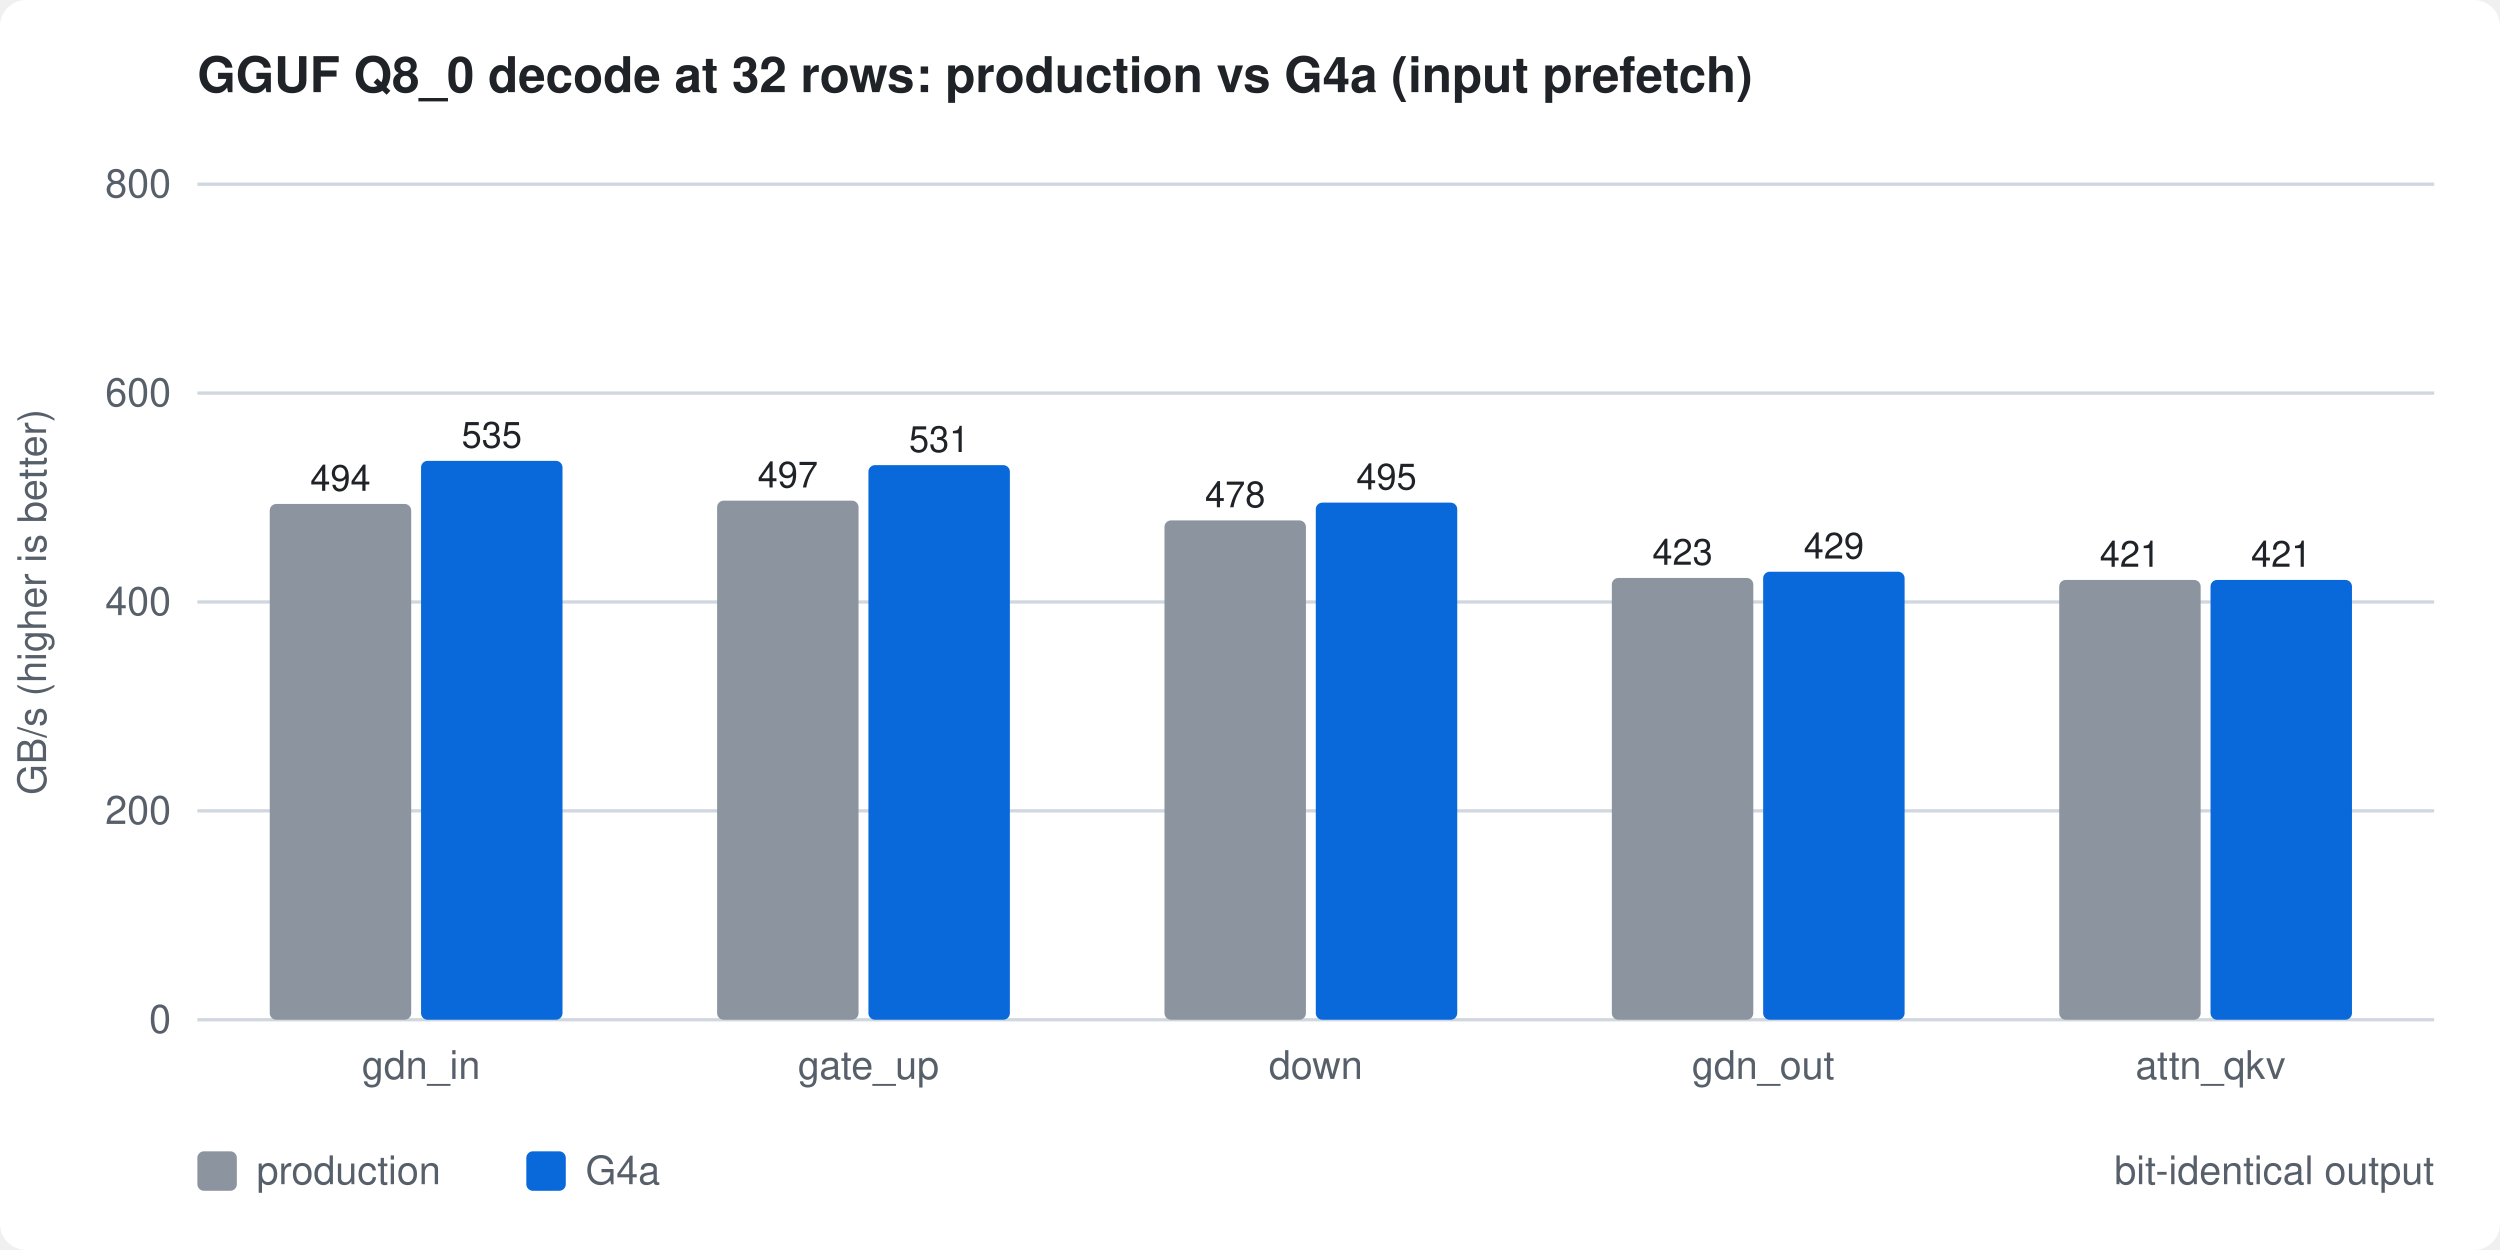
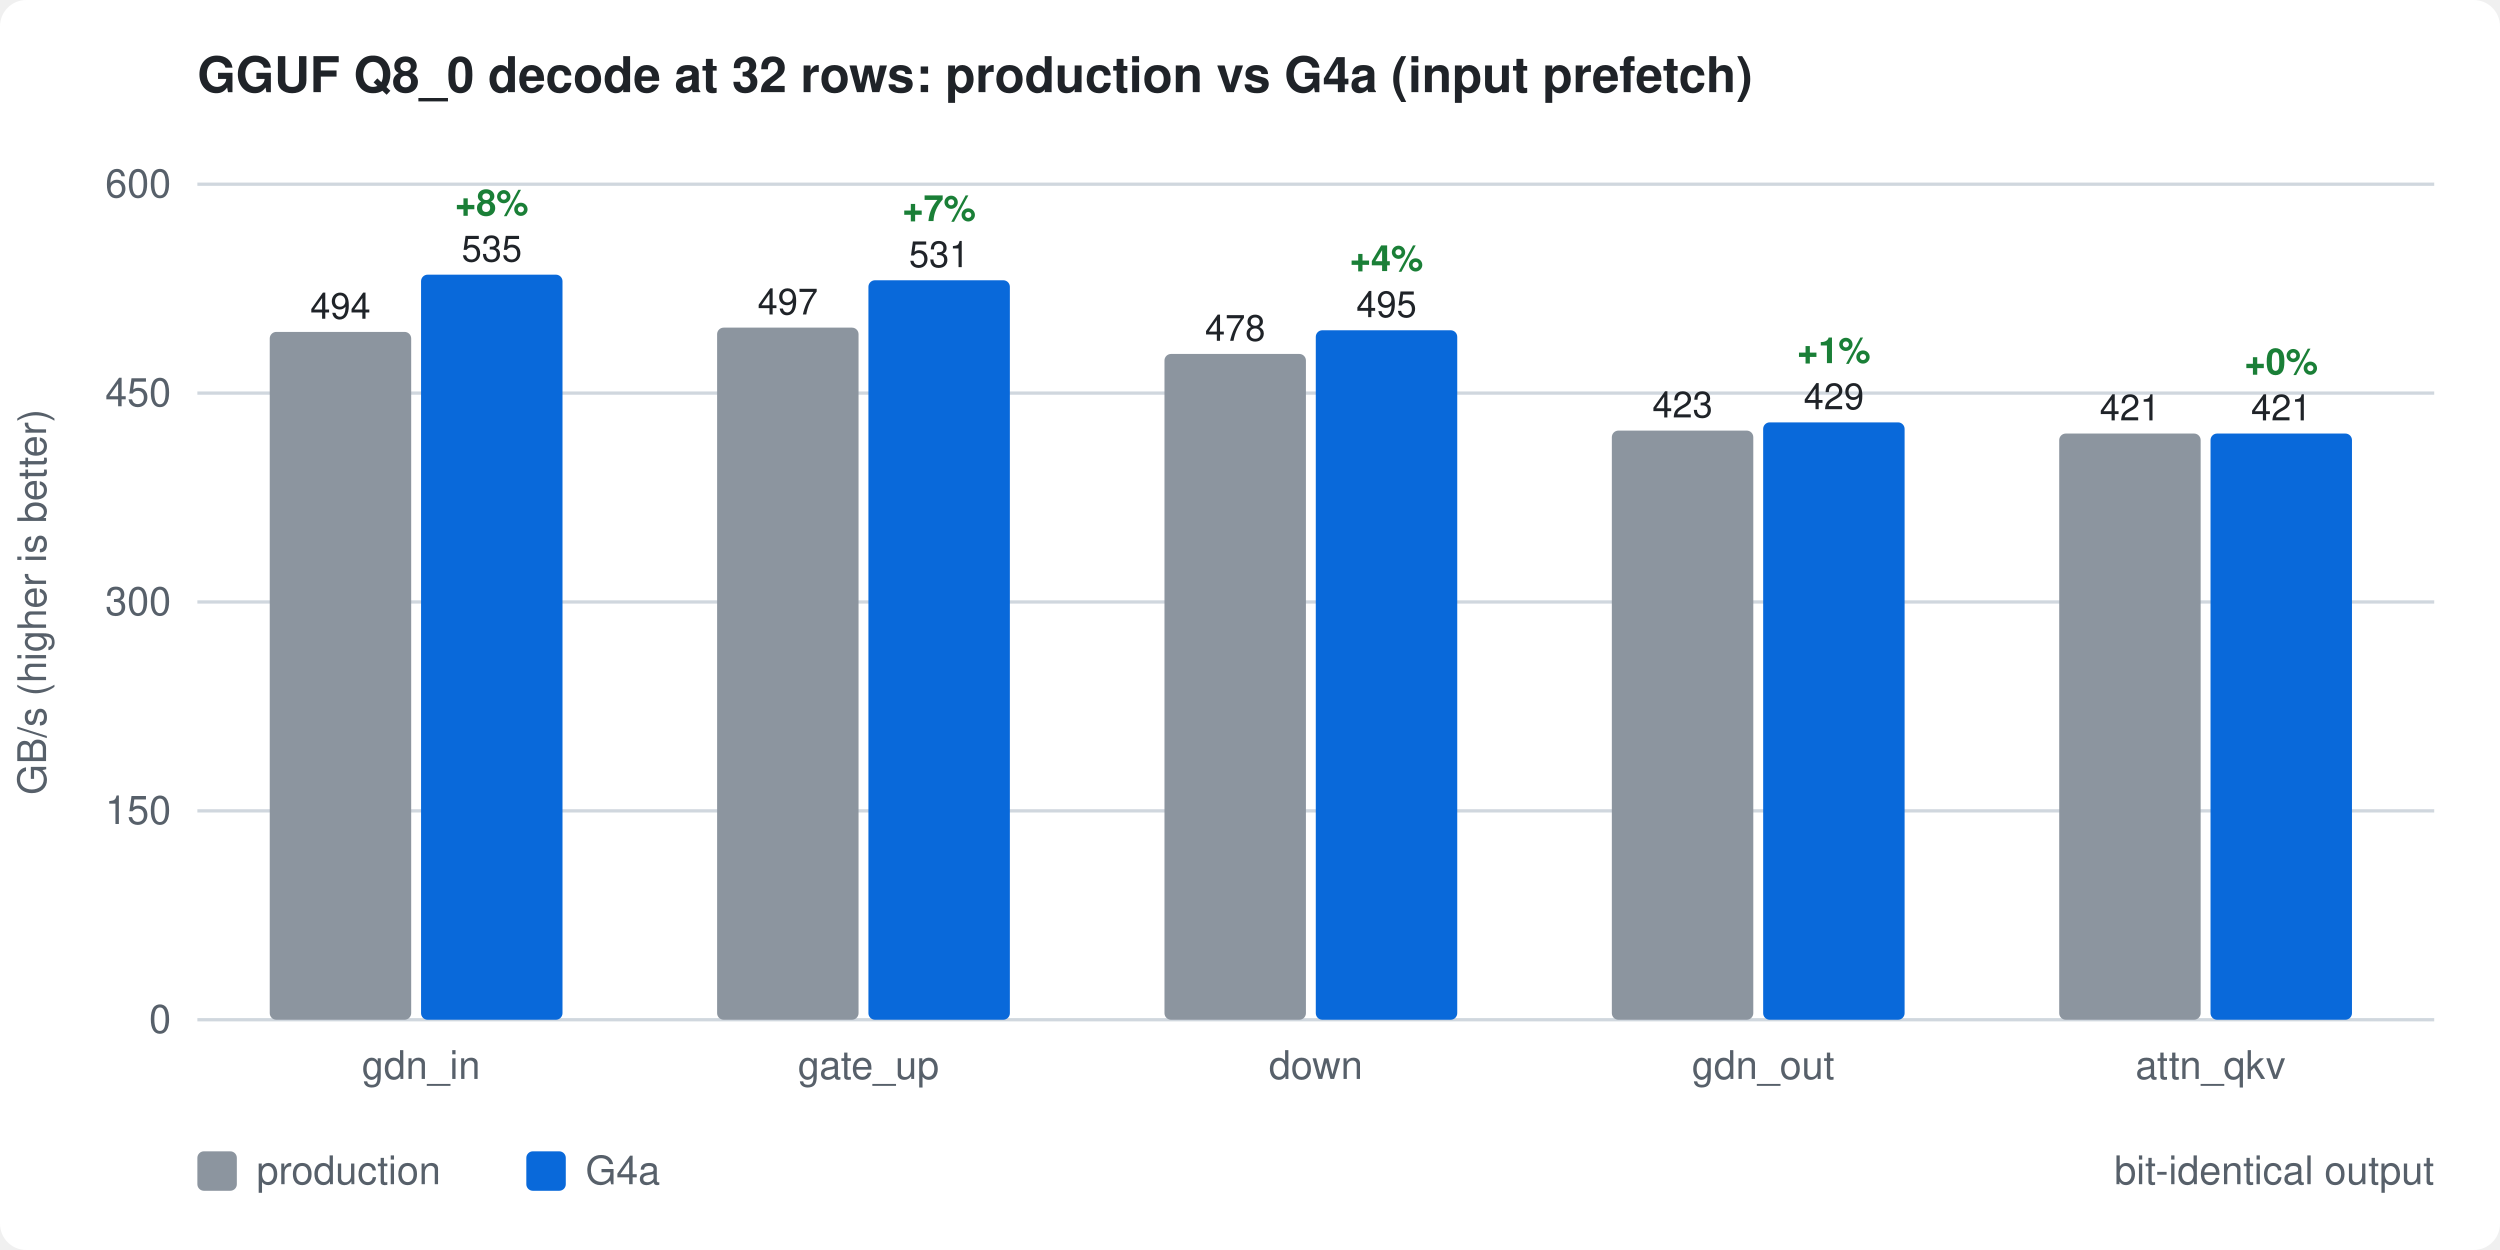
<svg xmlns="http://www.w3.org/2000/svg" width="760" height="380" viewBox="0 0 760 380">
  <style>
  .bg{fill:#ffffff} .t{fill:#1f2328;font:600 15px -apple-system,Segoe UI,Helvetica,Arial,sans-serif}
  .l{fill:#57606a;font:12px -apple-system,Segoe UI,Helvetica,Arial,sans-serif}
  .v{fill:#1f2328;font:11px -apple-system,Segoe UI,Helvetica,Arial,sans-serif}
-   .g{stroke:#d0d7de;stroke-width:1} .s0{fill:#8c959f} .s1{fill:#0969da} .s2{fill:#1a7f37} .s3{fill:#bf8700}
+   .g{stroke:#d0d7de;stroke-width:1} .gain{fill:#1a7f37;font:600 11px -apple-system,Segoe UI,Helvetica,Arial,sans-serif} .s0{fill:#8c959f} .s1{fill:#0969da} .s2{fill:#1a7f37} .s3{fill:#bf8700}
  @media (prefers-color-scheme: dark){
-     .bg{fill:#0d1117} .t,.v{fill:#e6edf3} .l{fill:#8d96a0} .g{stroke:#30363d}
+     .bg{fill:#0d1117} .t,.v{fill:#e6edf3} .l{fill:#8d96a0} .g{stroke:#30363d} .gain{fill:#3fb950}
    .s0{fill:#6e7681} .s1{fill:#4493f8} .s2{fill:#3fb950} .s3{fill:#d29922}}
</style>
  <rect class="bg" width="760" height="380" rx="8" />
  <text class="t" x="60" y="28">GGUF Q8_0 decode at 32 rows: production vs G4a (input prefetch)</text>
  <line class="g" x1="60" x2="740" y1="310.0" y2="310.0" />
  <text class="l" x="52" y="314.0" text-anchor="end">0</text>
  <line class="g" x1="60" x2="740" y1="246.5" y2="246.5" />
-   <text class="l" x="52" y="250.5" text-anchor="end">200</text>
+   <text class="l" x="52" y="250.5" text-anchor="end">150</text>
  <line class="g" x1="60" x2="740" y1="183.0" y2="183.0" />
-   <text class="l" x="52" y="187.0" text-anchor="end">400</text>
+   <text class="l" x="52" y="187.0" text-anchor="end">300</text>
  <line class="g" x1="60" x2="740" y1="119.5" y2="119.5" />
-   <text class="l" x="52" y="123.5" text-anchor="end">600</text>
+   <text class="l" x="52" y="123.5" text-anchor="end">450</text>
  <line class="g" x1="60" x2="740" y1="56.0" y2="56.0" />
-   <text class="l" x="52" y="60.0" text-anchor="end">800</text>
+   <text class="l" x="52" y="60.0" text-anchor="end">600</text>
  <text class="l" x="14" y="183.0" transform="rotate(-90 14 183.0)" text-anchor="middle">GB/s (higher is better)</text>
-   <rect class="s0" x="82.0" y="153.2" width="43.0" height="156.8" rx="2" />
-   <text class="v" x="103.5" y="149.2" text-anchor="middle">494</text>
-   <rect class="s1" x="128.0" y="140.1" width="43.0" height="169.9" rx="2" />
-   <text class="v" x="149.5" y="136.1" text-anchor="middle">535</text>
+   <rect class="s0" x="82.0" y="100.9" width="43.0" height="209.1" rx="2" />
+   <text class="v" x="103.5" y="96.9" text-anchor="middle">494</text>
+   <rect class="s1" x="128.0" y="83.5" width="43.0" height="226.5" rx="2" />
+   <text class="v" x="149.5" y="79.5" text-anchor="middle">535</text>
+   <text class="gain" x="149.5" y="65.5" text-anchor="middle">+8%</text>
  <text class="l" x="128.0" y="328" text-anchor="middle">gdn_in</text>
-   <rect class="s0" x="218.0" y="152.2" width="43.0" height="157.8" rx="2" />
-   <text class="v" x="239.5" y="148.2" text-anchor="middle">497</text>
-   <rect class="s1" x="264.0" y="141.4" width="43.0" height="168.6" rx="2" />
-   <text class="v" x="285.5" y="137.4" text-anchor="middle">531</text>
+   <rect class="s0" x="218.0" y="99.6" width="43.0" height="210.4" rx="2" />
+   <text class="v" x="239.5" y="95.6" text-anchor="middle">497</text>
+   <rect class="s1" x="264.0" y="85.2" width="43.0" height="224.8" rx="2" />
+   <text class="v" x="285.5" y="81.2" text-anchor="middle">531</text>
+   <text class="gain" x="285.5" y="67.2" text-anchor="middle">+7%</text>
  <text class="l" x="264.0" y="328" text-anchor="middle">gate_up</text>
-   <rect class="s0" x="354.0" y="158.2" width="43.0" height="151.8" rx="2" />
-   <text class="v" x="375.5" y="154.2" text-anchor="middle">478</text>
-   <rect class="s1" x="400.0" y="152.8" width="43.0" height="157.2" rx="2" />
-   <text class="v" x="421.5" y="148.8" text-anchor="middle">495</text>
+   <rect class="s0" x="354.0" y="107.6" width="43.0" height="202.4" rx="2" />
+   <text class="v" x="375.5" y="103.6" text-anchor="middle">478</text>
+   <rect class="s1" x="400.0" y="100.4" width="43.0" height="209.6" rx="2" />
+   <text class="v" x="421.5" y="96.4" text-anchor="middle">495</text>
+   <text class="gain" x="421.5" y="82.4" text-anchor="middle">+4%</text>
  <text class="l" x="400.0" y="328" text-anchor="middle">down</text>
-   <rect class="s0" x="490.0" y="175.7" width="43.0" height="134.3" rx="2" />
-   <text class="v" x="511.5" y="171.7" text-anchor="middle">423</text>
-   <rect class="s1" x="536.0" y="173.8" width="43.0" height="136.2" rx="2" />
-   <text class="v" x="557.5" y="169.8" text-anchor="middle">429</text>
+   <rect class="s0" x="490.0" y="130.9" width="43.0" height="179.1" rx="2" />
+   <text class="v" x="511.5" y="126.9" text-anchor="middle">423</text>
+   <rect class="s1" x="536.0" y="128.4" width="43.0" height="181.6" rx="2" />
+   <text class="v" x="557.5" y="124.4" text-anchor="middle">429</text>
+   <text class="gain" x="557.5" y="110.4" text-anchor="middle">+1%</text>
  <text class="l" x="536.0" y="328" text-anchor="middle">gdn_out</text>
-   <rect class="s0" x="626.0" y="176.3" width="43.0" height="133.7" rx="2" />
-   <text class="v" x="647.5" y="172.3" text-anchor="middle">421</text>
-   <rect class="s1" x="672.0" y="176.3" width="43.0" height="133.7" rx="2" />
-   <text class="v" x="693.5" y="172.3" text-anchor="middle">421</text>
+   <rect class="s0" x="626.0" y="131.8" width="43.0" height="178.2" rx="2" />
+   <text class="v" x="647.5" y="127.8" text-anchor="middle">421</text>
+   <rect class="s1" x="672.0" y="131.8" width="43.0" height="178.2" rx="2" />
+   <text class="v" x="693.5" y="127.8" text-anchor="middle">421</text>
+   <text class="gain" x="693.5" y="113.8" text-anchor="middle">+0%</text>
  <text class="l" x="672.0" y="328" text-anchor="middle">attn_qkv</text>
  <rect class="s0" x="60" y="350" width="12" height="12" rx="2" />
  <text class="l" x="78" y="360">production</text>
  <rect class="s1" x="160" y="350" width="12" height="12" rx="2" />
  <text class="l" x="178" y="360">G4a</text>
  <text class="l" x="740" y="360" text-anchor="end">bit-identical output</text>
</svg>
